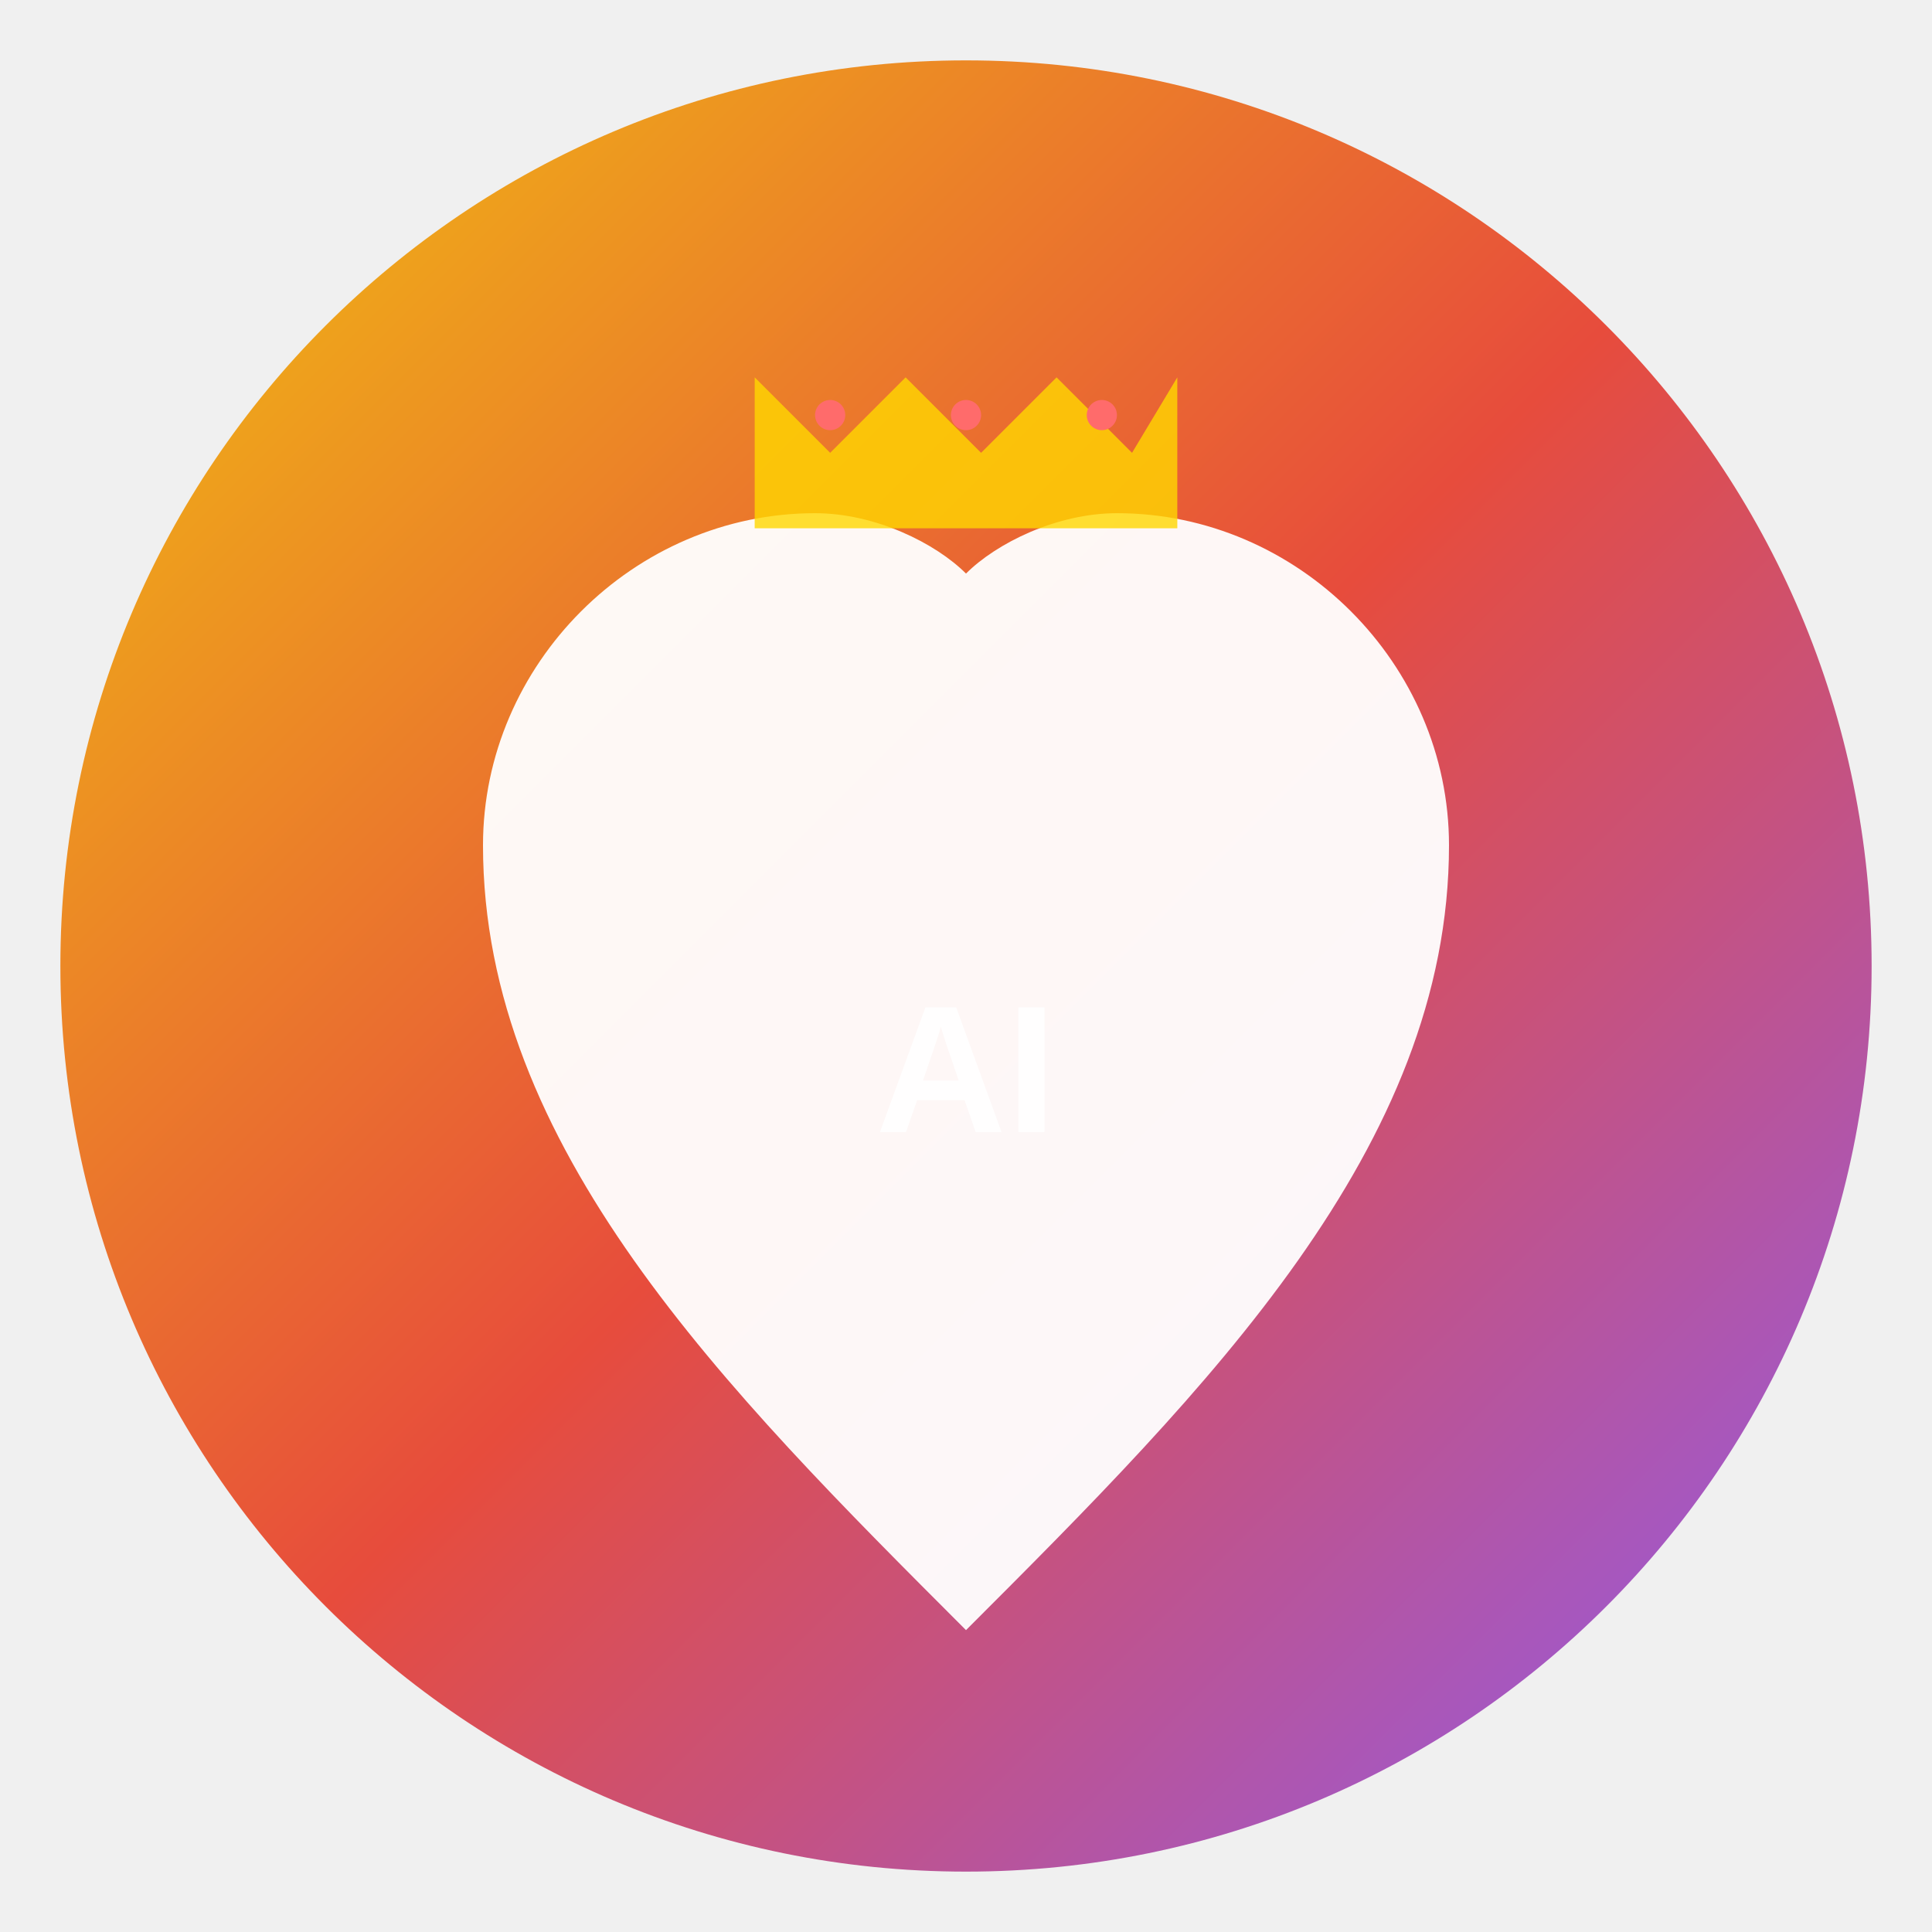
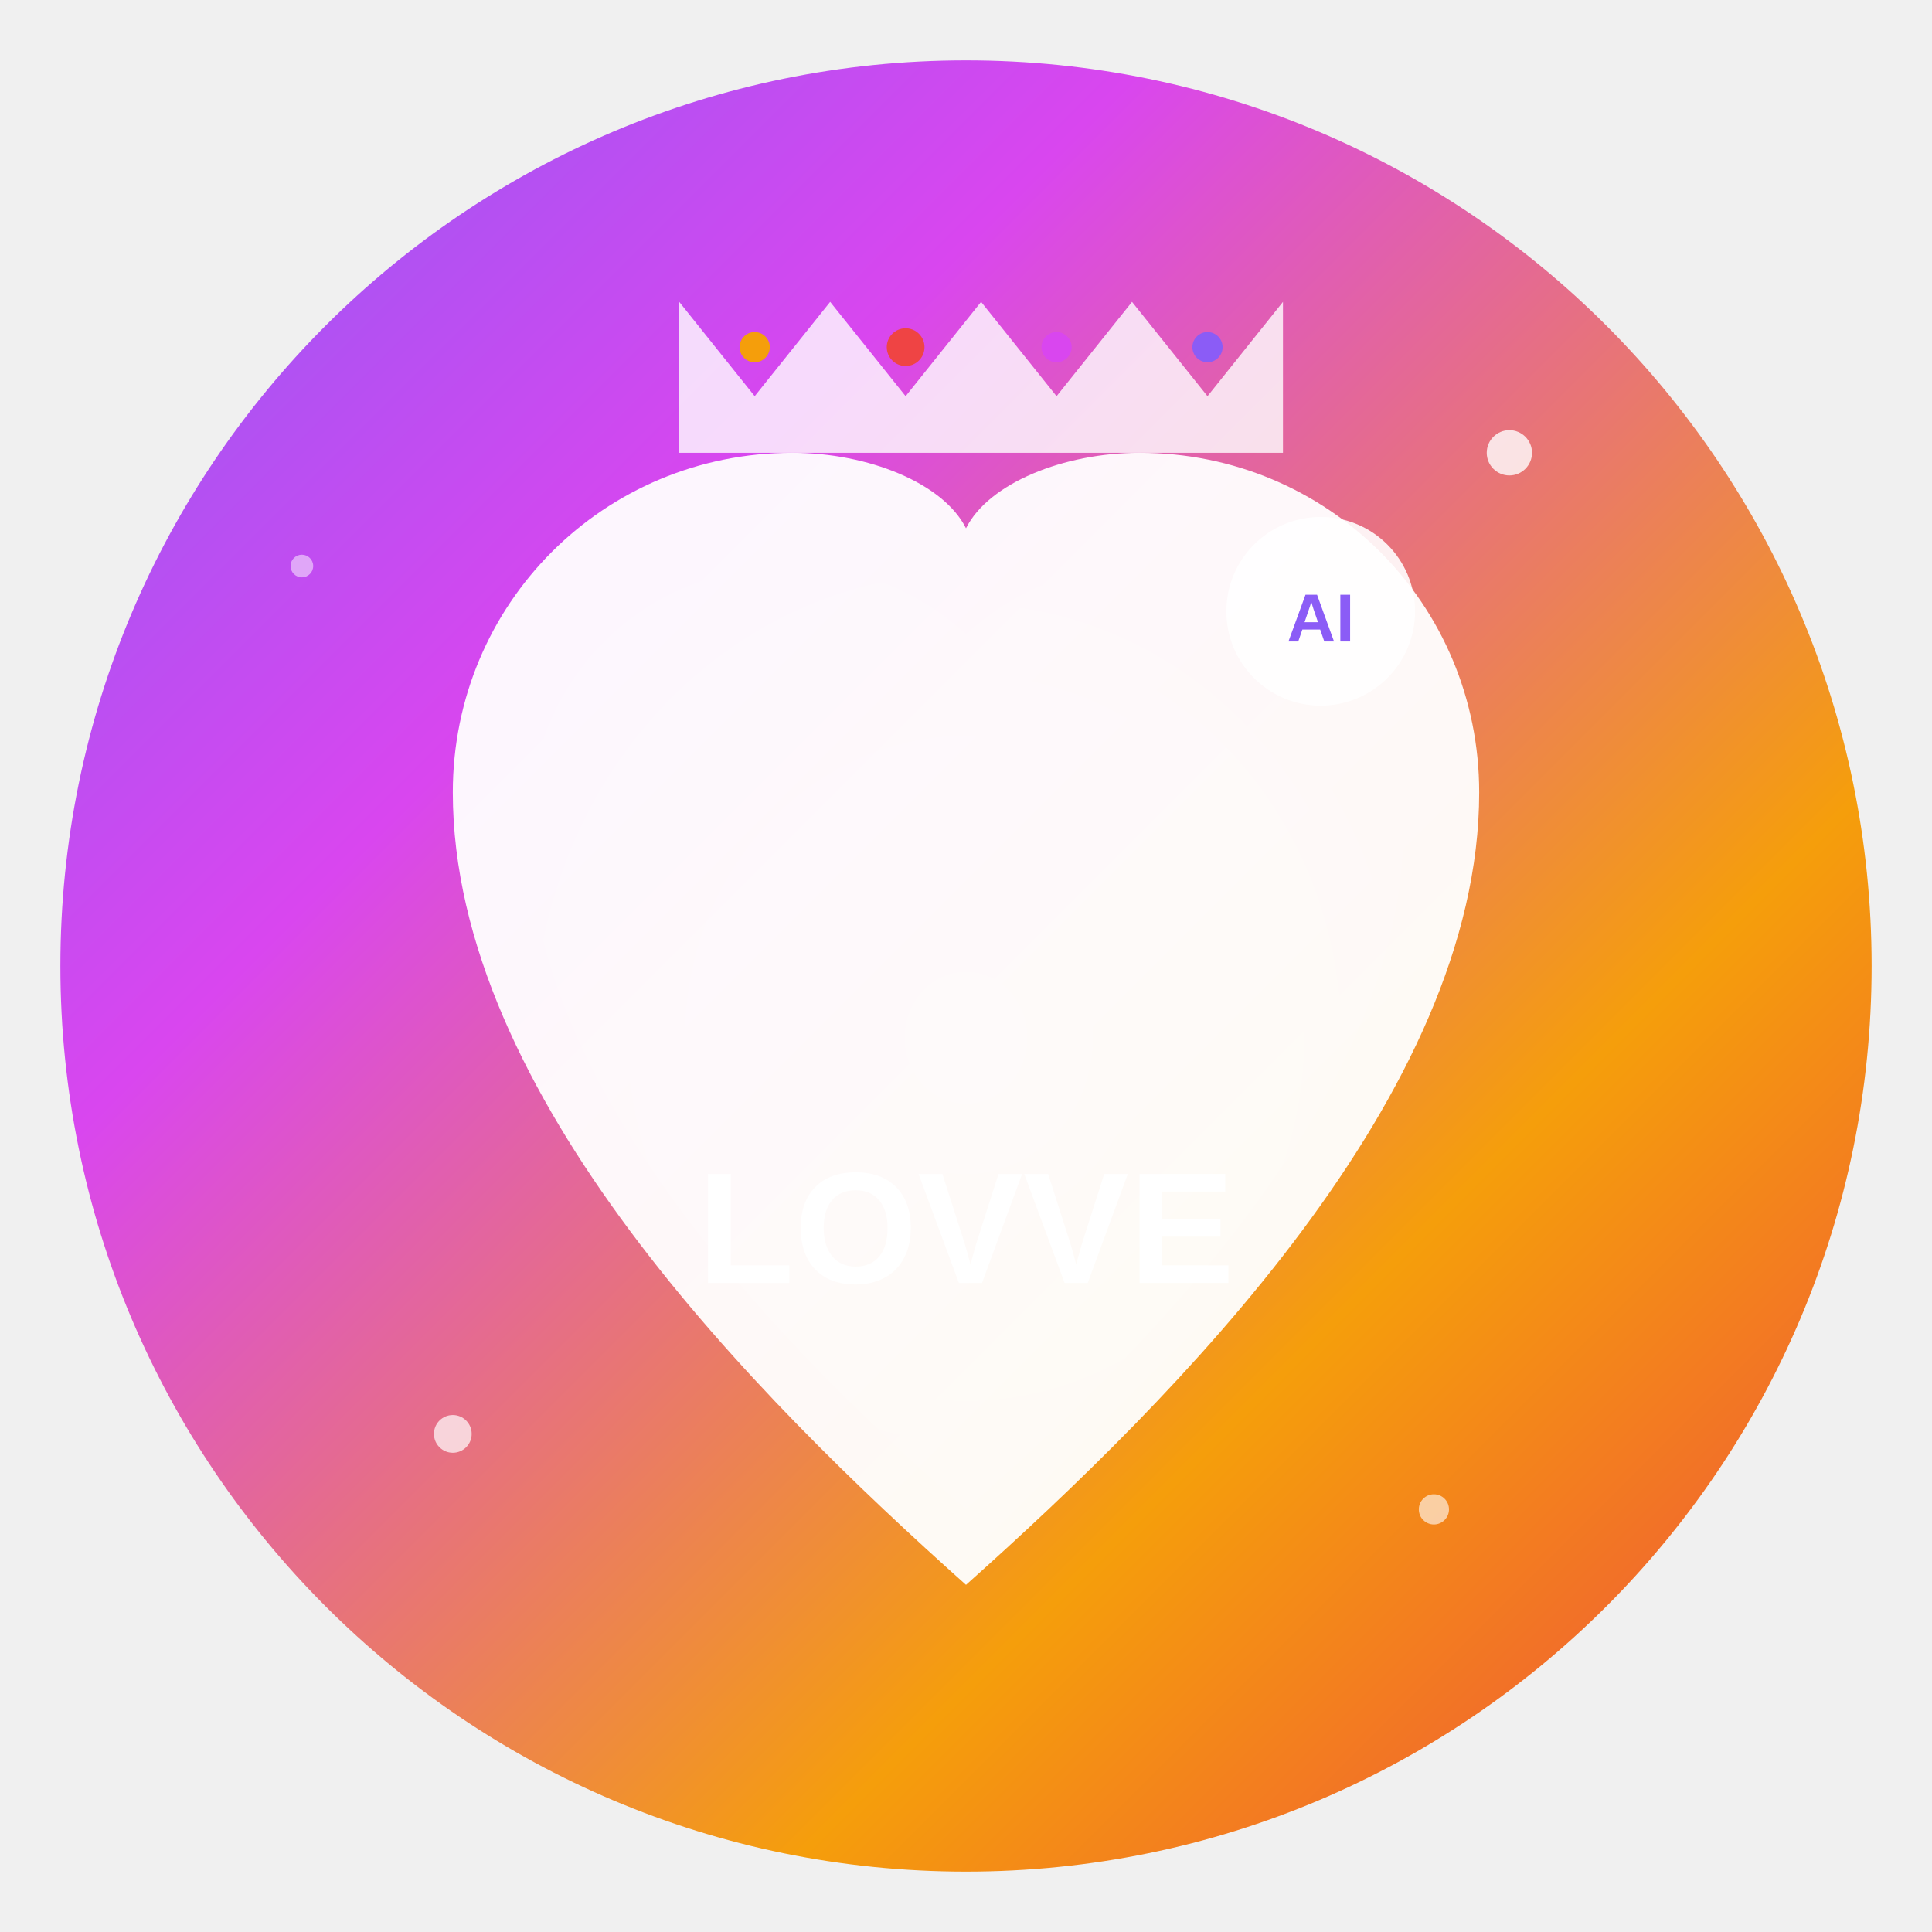
<svg xmlns="http://www.w3.org/2000/svg" width="512" height="512" viewBox="0 0 512 512">
  <defs>
    <linearGradient id="grad1" x1="0%" y1="0%" x2="100%" y2="100%">
-       <stop offset="0%" style="stop-color:#f1c40f;stop-opacity:1" />
-       <stop offset="50%" style="stop-color:#e74c3c;stop-opacity:1" />
-       <stop offset="100%" style="stop-color:#8b5cf6;stop-opacity:1" />
+       <stop offset="0%" style="stop-color:#8b5cf6;stop-opacity:1" />
+       <stop offset="30%" style="stop-color:#d946ef;stop-opacity:1" />
+       <stop offset="70%" style="stop-color:#f59e0b;stop-opacity:1" />
+       <stop offset="100%" style="stop-color:#ef4444;stop-opacity:1" />
    </linearGradient>
+     <radialGradient id="sparkle" cx="50%" cy="50%" r="50%">
+       <stop offset="0%" style="stop-color:white;stop-opacity:0.8" />
+       <stop offset="100%" style="stop-color:white;stop-opacity:0.2" />
+     </radialGradient>
  </defs>
  <circle cx="256" cy="256" r="240" fill="url(#grad1)" />
-   <path d="M256 432 C192 368, 128 304, 128 224 C128 176, 168 136, 216 136 C232 136, 248 144, 256 152 C264 144, 280 136, 296 136 C344 136, 384 176, 384 224 C384 304, 320 368, 256 432 Z" fill="white" opacity="0.95" />
-   <text x="256" y="300" text-anchor="middle" fill="white" font-family="Arial, sans-serif" font-size="48" font-weight="bold" opacity="0.9">AI</text>
-   <path d="M200 100 L220 120 L240 100 L260 120 L280 100 L300 120 L312 100 L312 140 L200 140 Z" fill="gold" opacity="0.8" />
-   <circle cx="220" cy="110" r="4" fill="#ff6b6b" />
-   <circle cx="256" cy="110" r="4" fill="#ff6b6b" />
-   <circle cx="292" cy="110" r="4" fill="#ff6b6b" />
+   <path d="M256 420 C200 370, 120 290, 120 210 C120 160, 160 120, 210 120 C230 120, 250 128, 256 140 C262 128, 282 120, 302 120 C352 120, 392 160, 392 210 C392 290, 312 370, 256 420 Z" fill="white" opacity="0.95" />
+   <path d="M256 400 C210 360, 140 290, 140 220 C140 180, 170 150, 210 150 C230 150, 245 158, 256 168 C267 158, 282 150, 302 150 C342 150, 372 180, 372 220 C372 290, 302 360, 256 400 Z" fill="url(#sparkle)" opacity="0.3" />
+   <text x="256" y="340" text-anchor="middle" fill="white" font-family="Arial, sans-serif" font-size="42" font-weight="bold" opacity="0.95">LOVVE</text>
+   <circle cx="350" cy="162" r="25" fill="white" opacity="0.9" />
+   <text x="350" y="170" text-anchor="middle" fill="#8b5cf6" font-family="Arial, sans-serif" font-size="18" font-weight="bold">AI</text>
+   <circle cx="400" cy="120" r="6" fill="white" opacity="0.8" />
+   <circle cx="380" cy="400" r="4" fill="white" opacity="0.6" />
+   <circle cx="120" cy="380" r="5" fill="white" opacity="0.7" />
+   <circle cx="80" cy="150" r="3" fill="white" opacity="0.5" />
+   <path d="M180 80 L200 105 L220 80 L240 105 L260 80 L280 105 L300 80 L320 105 L340 80 L340 120 L180 120 Z" fill="white" opacity="0.8" />
+   <circle cx="200" cy="92" r="4" fill="#f59e0b" />
+   <circle cx="240" cy="92" r="5" fill="#ef4444" />
+   <circle cx="280" cy="92" r="4" fill="#d946ef" />
+   <circle cx="320" cy="92" r="4" fill="#8b5cf6" />
</svg>
